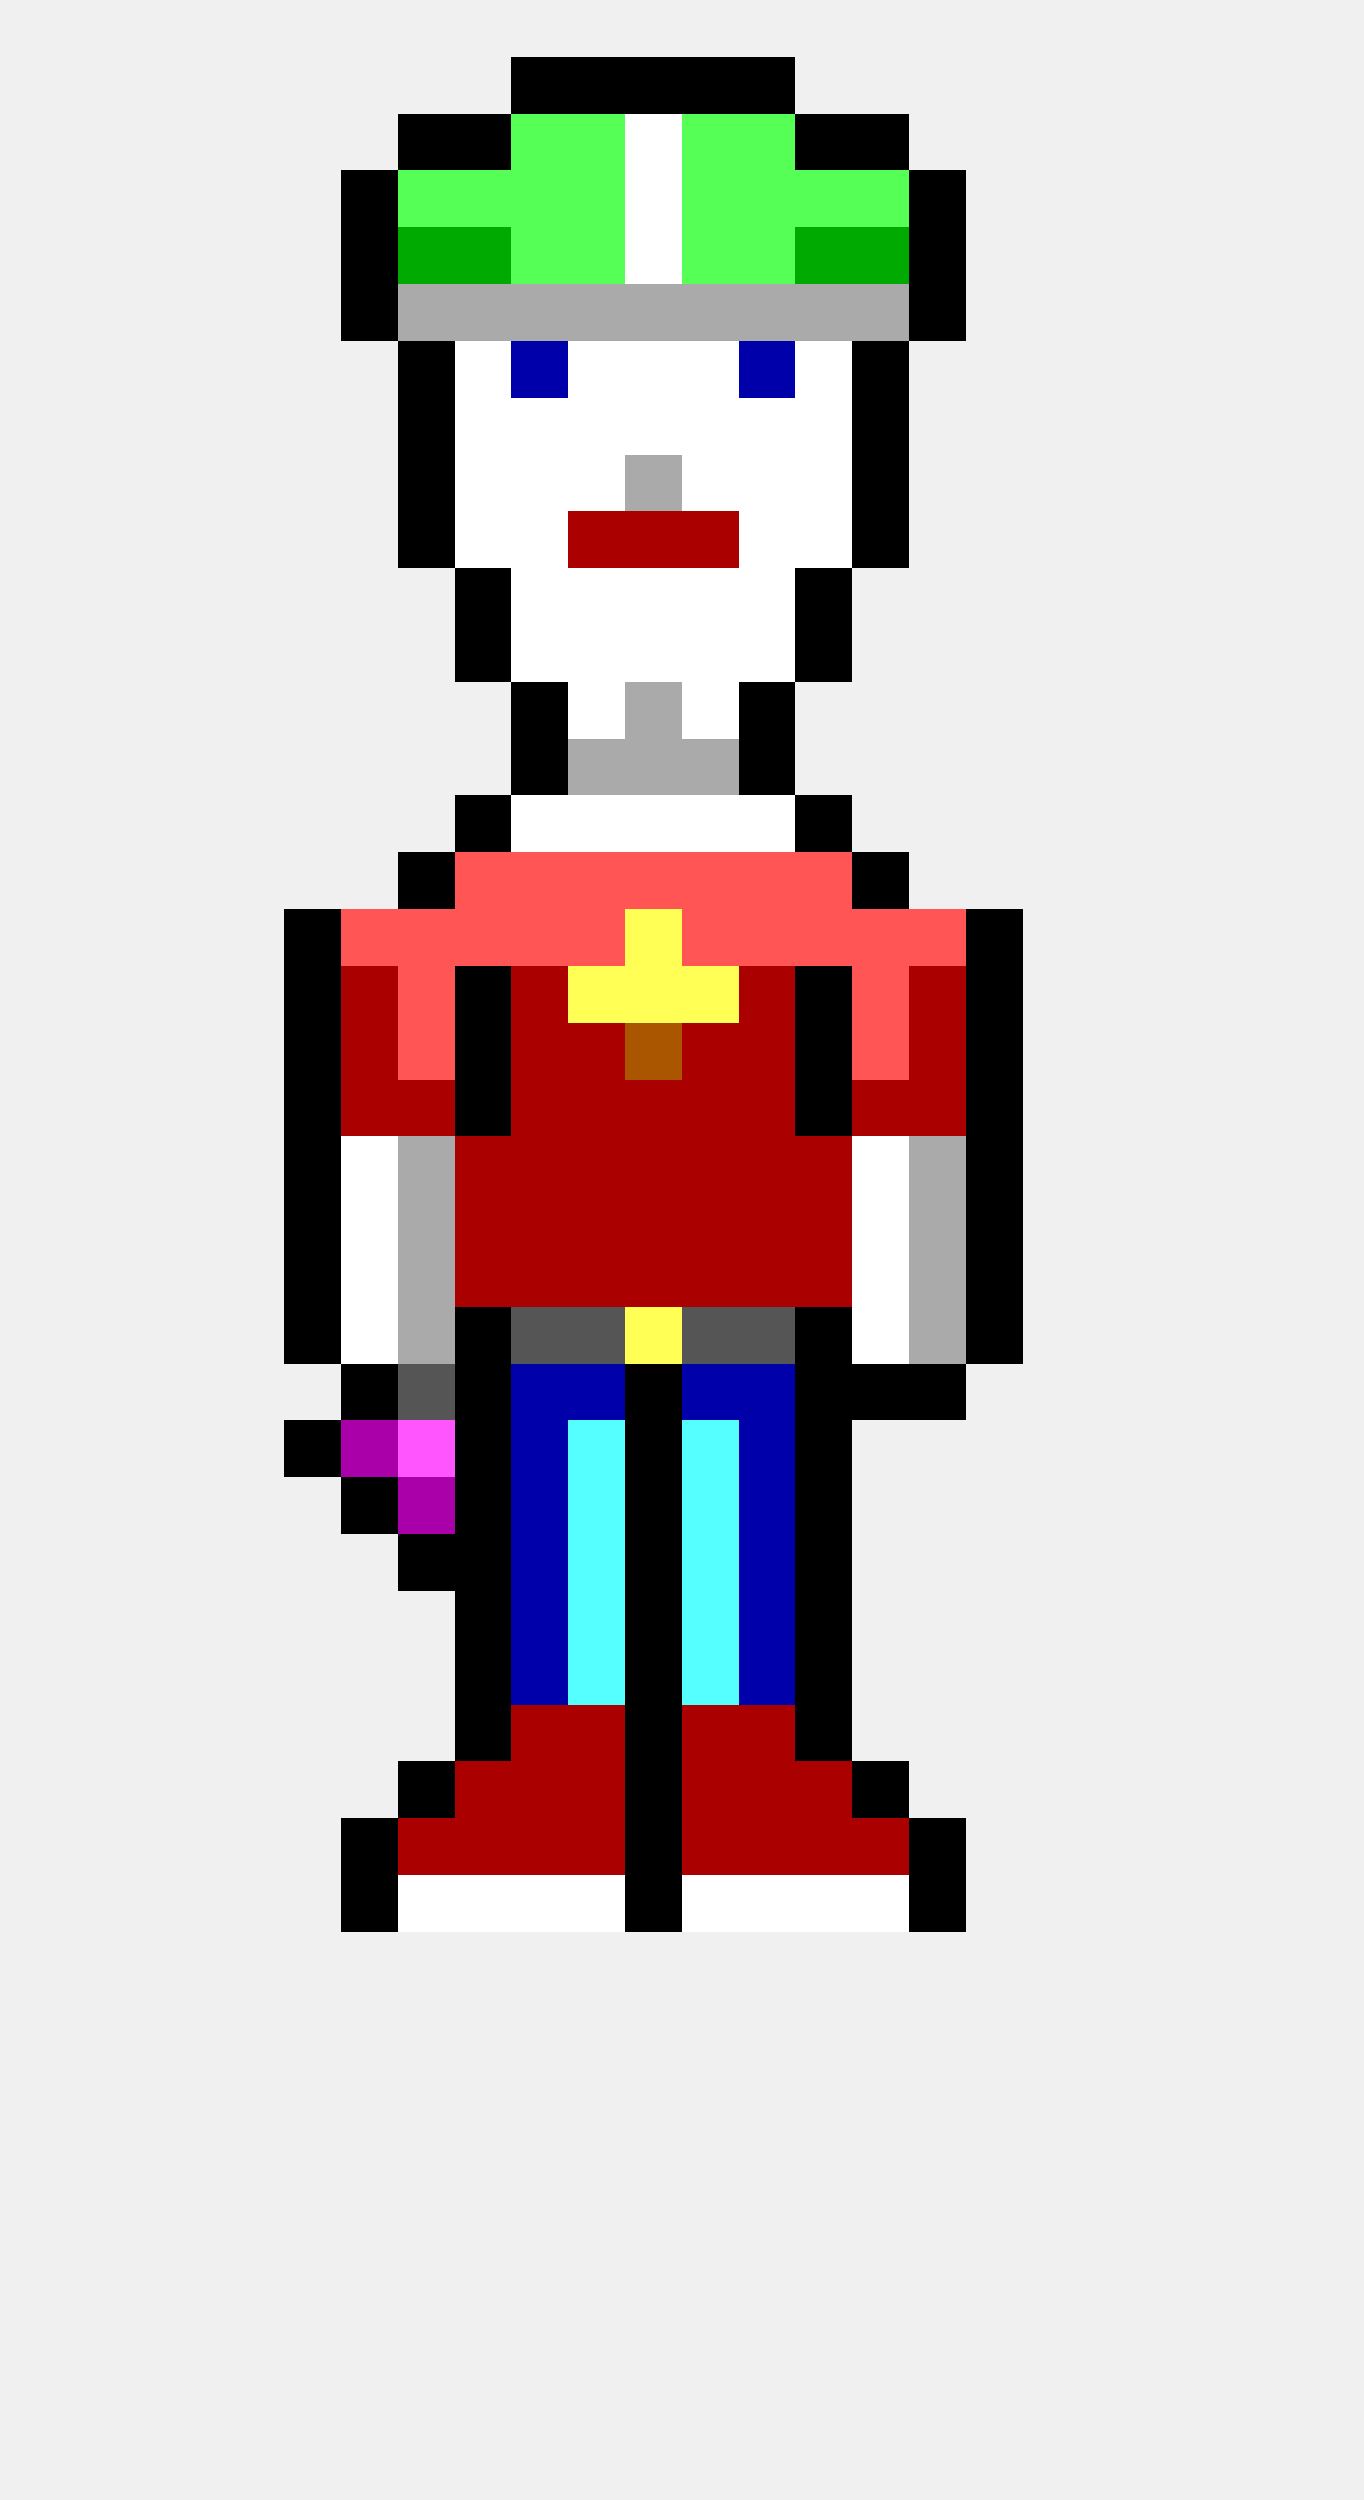
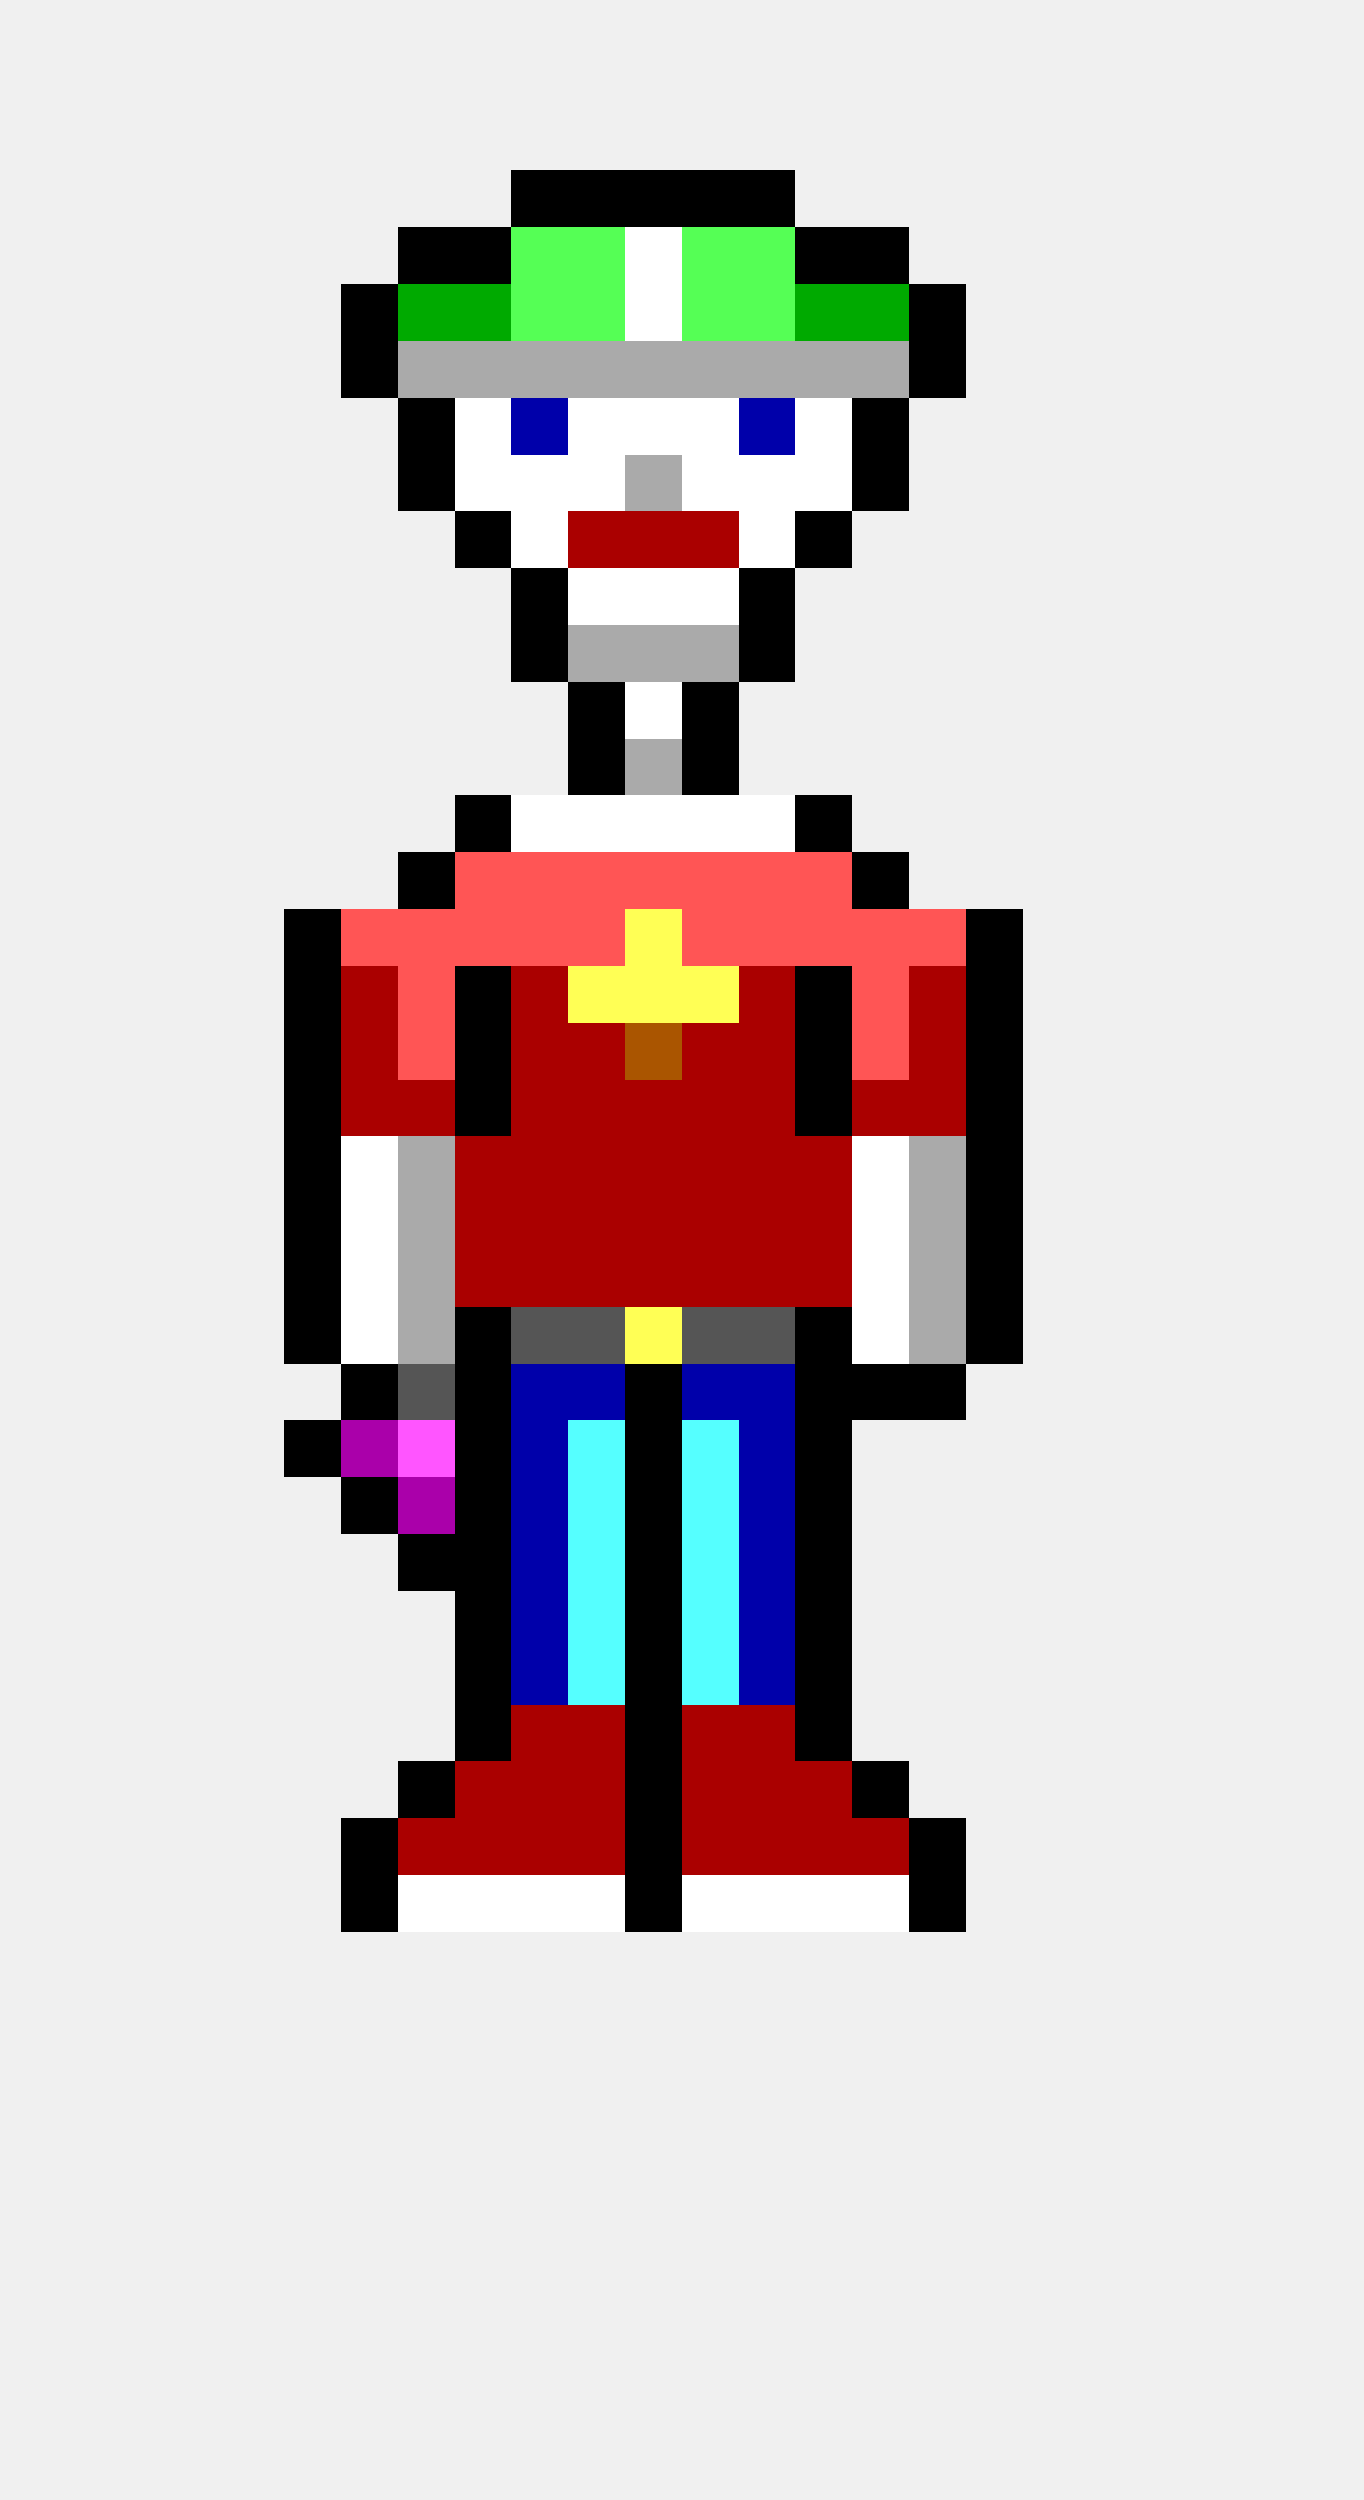
<svg xmlns="http://www.w3.org/2000/svg" width="24" height="44" viewBox="0 0 24 44" shape-rendering="crispEdges">
-   <rect x="9" y="1" width="1" height="1" fill="#000000" />
-   <rect x="10" y="1" width="1" height="1" fill="#000000" />
-   <rect x="11" y="1" width="1" height="1" fill="#000000" />
-   <rect x="12" y="1" width="1" height="1" fill="#000000" />
-   <rect x="13" y="1" width="1" height="1" fill="#000000" />
-   <rect x="7" y="2" width="1" height="1" fill="#000000" />
-   <rect x="8" y="2" width="1" height="1" fill="#000000" />
-   <rect x="9" y="2" width="1" height="1" fill="#55ff55" />
-   <rect x="10" y="2" width="1" height="1" fill="#55ff55" />
-   <rect x="11" y="2" width="1" height="1" fill="#ffffff" />
-   <rect x="12" y="2" width="1" height="1" fill="#55ff55" />
-   <rect x="13" y="2" width="1" height="1" fill="#55ff55" />
-   <rect x="14" y="2" width="1" height="1" fill="#000000" />
-   <rect x="15" y="2" width="1" height="1" fill="#000000" />
-   <rect x="6" y="3" width="1" height="1" fill="#000000" />
-   <rect x="7" y="3" width="1" height="1" fill="#55ff55" />
-   <rect x="8" y="3" width="1" height="1" fill="#55ff55" />
-   <rect x="9" y="3" width="1" height="1" fill="#55ff55" />
-   <rect x="10" y="3" width="1" height="1" fill="#55ff55" />
-   <rect x="11" y="3" width="1" height="1" fill="#ffffff" />
-   <rect x="12" y="3" width="1" height="1" fill="#55ff55" />
-   <rect x="13" y="3" width="1" height="1" fill="#55ff55" />
-   <rect x="14" y="3" width="1" height="1" fill="#55ff55" />
-   <rect x="15" y="3" width="1" height="1" fill="#55ff55" />
-   <rect x="16" y="3" width="1" height="1" fill="#000000" />
-   <rect x="6" y="4" width="1" height="1" fill="#000000" />
-   <rect x="7" y="4" width="1" height="1" fill="#00aa00" />
-   <rect x="8" y="4" width="1" height="1" fill="#00aa00" />
+   <rect x="9" y="3" width="1" height="1" fill="#000000" />
+   <rect x="10" y="3" width="1" height="1" fill="#000000" />
+   <rect x="11" y="3" width="1" height="1" fill="#000000" />
+   <rect x="12" y="3" width="1" height="1" fill="#000000" />
+   <rect x="13" y="3" width="1" height="1" fill="#000000" />
+   <rect x="7" y="4" width="1" height="1" fill="#000000" />
+   <rect x="8" y="4" width="1" height="1" fill="#000000" />
  <rect x="9" y="4" width="1" height="1" fill="#55ff55" />
  <rect x="10" y="4" width="1" height="1" fill="#55ff55" />
  <rect x="11" y="4" width="1" height="1" fill="#ffffff" />
  <rect x="12" y="4" width="1" height="1" fill="#55ff55" />
  <rect x="13" y="4" width="1" height="1" fill="#55ff55" />
-   <rect x="14" y="4" width="1" height="1" fill="#00aa00" />
-   <rect x="15" y="4" width="1" height="1" fill="#00aa00" />
-   <rect x="16" y="4" width="1" height="1" fill="#000000" />
+   <rect x="14" y="4" width="1" height="1" fill="#000000" />
+   <rect x="15" y="4" width="1" height="1" fill="#000000" />
  <rect x="6" y="5" width="1" height="1" fill="#000000" />
-   <rect x="7" y="5" width="1" height="1" fill="#aaaaaa" />
-   <rect x="8" y="5" width="1" height="1" fill="#aaaaaa" />
-   <rect x="9" y="5" width="1" height="1" fill="#aaaaaa" />
-   <rect x="10" y="5" width="1" height="1" fill="#aaaaaa" />
-   <rect x="11" y="5" width="1" height="1" fill="#aaaaaa" />
-   <rect x="12" y="5" width="1" height="1" fill="#aaaaaa" />
-   <rect x="13" y="5" width="1" height="1" fill="#aaaaaa" />
-   <rect x="14" y="5" width="1" height="1" fill="#aaaaaa" />
-   <rect x="15" y="5" width="1" height="1" fill="#aaaaaa" />
+   <rect x="7" y="5" width="1" height="1" fill="#00aa00" />
+   <rect x="8" y="5" width="1" height="1" fill="#00aa00" />
+   <rect x="9" y="5" width="1" height="1" fill="#55ff55" />
+   <rect x="10" y="5" width="1" height="1" fill="#55ff55" />
+   <rect x="11" y="5" width="1" height="1" fill="#ffffff" />
+   <rect x="12" y="5" width="1" height="1" fill="#55ff55" />
+   <rect x="13" y="5" width="1" height="1" fill="#55ff55" />
+   <rect x="14" y="5" width="1" height="1" fill="#00aa00" />
+   <rect x="15" y="5" width="1" height="1" fill="#00aa00" />
  <rect x="16" y="5" width="1" height="1" fill="#000000" />
-   <rect x="7" y="6" width="1" height="1" fill="#000000" />
-   <rect x="8" y="6" width="1" height="1" fill="#ffffff" />
-   <rect x="9" y="6" width="1" height="1" fill="#0000aa" />
-   <rect x="10" y="6" width="1" height="1" fill="#ffffff" />
-   <rect x="11" y="6" width="1" height="1" fill="#ffffff" />
-   <rect x="12" y="6" width="1" height="1" fill="#ffffff" />
-   <rect x="13" y="6" width="1" height="1" fill="#0000aa" />
-   <rect x="14" y="6" width="1" height="1" fill="#ffffff" />
-   <rect x="15" y="6" width="1" height="1" fill="#000000" />
+   <rect x="6" y="6" width="1" height="1" fill="#000000" />
+   <rect x="7" y="6" width="1" height="1" fill="#aaaaaa" />
+   <rect x="8" y="6" width="1" height="1" fill="#aaaaaa" />
+   <rect x="9" y="6" width="1" height="1" fill="#aaaaaa" />
+   <rect x="10" y="6" width="1" height="1" fill="#aaaaaa" />
+   <rect x="11" y="6" width="1" height="1" fill="#aaaaaa" />
+   <rect x="12" y="6" width="1" height="1" fill="#aaaaaa" />
+   <rect x="13" y="6" width="1" height="1" fill="#aaaaaa" />
+   <rect x="14" y="6" width="1" height="1" fill="#aaaaaa" />
+   <rect x="15" y="6" width="1" height="1" fill="#aaaaaa" />
+   <rect x="16" y="6" width="1" height="1" fill="#000000" />
  <rect x="7" y="7" width="1" height="1" fill="#000000" />
  <rect x="8" y="7" width="1" height="1" fill="#ffffff" />
-   <rect x="9" y="7" width="1" height="1" fill="#ffffff" />
+   <rect x="9" y="7" width="1" height="1" fill="#0000aa" />
  <rect x="10" y="7" width="1" height="1" fill="#ffffff" />
  <rect x="11" y="7" width="1" height="1" fill="#ffffff" />
  <rect x="12" y="7" width="1" height="1" fill="#ffffff" />
-   <rect x="13" y="7" width="1" height="1" fill="#ffffff" />
+   <rect x="13" y="7" width="1" height="1" fill="#0000aa" />
  <rect x="14" y="7" width="1" height="1" fill="#ffffff" />
  <rect x="15" y="7" width="1" height="1" fill="#000000" />
  <rect x="7" y="8" width="1" height="1" fill="#000000" />
  <rect x="8" y="8" width="1" height="1" fill="#ffffff" />
  <rect x="9" y="8" width="1" height="1" fill="#ffffff" />
  <rect x="10" y="8" width="1" height="1" fill="#ffffff" />
  <rect x="11" y="8" width="1" height="1" fill="#aaaaaa" />
  <rect x="12" y="8" width="1" height="1" fill="#ffffff" />
  <rect x="13" y="8" width="1" height="1" fill="#ffffff" />
  <rect x="14" y="8" width="1" height="1" fill="#ffffff" />
  <rect x="15" y="8" width="1" height="1" fill="#000000" />
-   <rect x="7" y="9" width="1" height="1" fill="#000000" />
-   <rect x="8" y="9" width="1" height="1" fill="#ffffff" />
+   <rect x="8" y="9" width="1" height="1" fill="#000000" />
  <rect x="9" y="9" width="1" height="1" fill="#ffffff" />
  <rect x="10" y="9" width="1" height="1" fill="#aa0000" />
  <rect x="11" y="9" width="1" height="1" fill="#aa0000" />
  <rect x="12" y="9" width="1" height="1" fill="#aa0000" />
  <rect x="13" y="9" width="1" height="1" fill="#ffffff" />
-   <rect x="14" y="9" width="1" height="1" fill="#ffffff" />
-   <rect x="15" y="9" width="1" height="1" fill="#000000" />
-   <rect x="8" y="10" width="1" height="1" fill="#000000" />
-   <rect x="9" y="10" width="1" height="1" fill="#ffffff" />
+   <rect x="14" y="9" width="1" height="1" fill="#000000" />
+   <rect x="9" y="10" width="1" height="1" fill="#000000" />
  <rect x="10" y="10" width="1" height="1" fill="#ffffff" />
  <rect x="11" y="10" width="1" height="1" fill="#ffffff" />
  <rect x="12" y="10" width="1" height="1" fill="#ffffff" />
-   <rect x="13" y="10" width="1" height="1" fill="#ffffff" />
-   <rect x="14" y="10" width="1" height="1" fill="#000000" />
-   <rect x="8" y="11" width="1" height="1" fill="#000000" />
-   <rect x="9" y="11" width="1" height="1" fill="#ffffff" />
-   <rect x="10" y="11" width="1" height="1" fill="#ffffff" />
-   <rect x="11" y="11" width="1" height="1" fill="#ffffff" />
-   <rect x="12" y="11" width="1" height="1" fill="#ffffff" />
-   <rect x="13" y="11" width="1" height="1" fill="#ffffff" />
-   <rect x="14" y="11" width="1" height="1" fill="#000000" />
-   <rect x="9" y="12" width="1" height="1" fill="#000000" />
-   <rect x="10" y="12" width="1" height="1" fill="#ffffff" />
-   <rect x="11" y="12" width="1" height="1" fill="#aaaaaa" />
-   <rect x="12" y="12" width="1" height="1" fill="#ffffff" />
-   <rect x="13" y="12" width="1" height="1" fill="#000000" />
-   <rect x="9" y="13" width="1" height="1" fill="#000000" />
-   <rect x="10" y="13" width="1" height="1" fill="#aaaaaa" />
+   <rect x="13" y="10" width="1" height="1" fill="#000000" />
+   <rect x="9" y="11" width="1" height="1" fill="#000000" />
+   <rect x="10" y="11" width="1" height="1" fill="#aaaaaa" />
+   <rect x="11" y="11" width="1" height="1" fill="#aaaaaa" />
+   <rect x="12" y="11" width="1" height="1" fill="#aaaaaa" />
+   <rect x="13" y="11" width="1" height="1" fill="#000000" />
+   <rect x="10" y="12" width="1" height="1" fill="#000000" />
+   <rect x="11" y="12" width="1" height="1" fill="#ffffff" />
+   <rect x="12" y="12" width="1" height="1" fill="#000000" />
+   <rect x="10" y="13" width="1" height="1" fill="#000000" />
  <rect x="11" y="13" width="1" height="1" fill="#aaaaaa" />
-   <rect x="12" y="13" width="1" height="1" fill="#aaaaaa" />
-   <rect x="13" y="13" width="1" height="1" fill="#000000" />
+   <rect x="12" y="13" width="1" height="1" fill="#000000" />
  <rect x="8" y="14" width="1" height="1" fill="#000000" />
  <rect x="9" y="14" width="1" height="1" fill="#ffffff" />
  <rect x="10" y="14" width="1" height="1" fill="#ffffff" />
  <rect x="11" y="14" width="1" height="1" fill="#ffffff" />
  <rect x="12" y="14" width="1" height="1" fill="#ffffff" />
  <rect x="13" y="14" width="1" height="1" fill="#ffffff" />
  <rect x="14" y="14" width="1" height="1" fill="#000000" />
  <rect x="7" y="15" width="1" height="1" fill="#000000" />
  <rect x="8" y="15" width="1" height="1" fill="#ff5555" />
  <rect x="9" y="15" width="1" height="1" fill="#ff5555" />
  <rect x="10" y="15" width="1" height="1" fill="#ff5555" />
  <rect x="11" y="15" width="1" height="1" fill="#ff5555" />
  <rect x="12" y="15" width="1" height="1" fill="#ff5555" />
  <rect x="13" y="15" width="1" height="1" fill="#ff5555" />
  <rect x="14" y="15" width="1" height="1" fill="#ff5555" />
  <rect x="15" y="15" width="1" height="1" fill="#000000" />
  <rect x="5" y="16" width="1" height="1" fill="#000000" />
  <rect x="6" y="16" width="1" height="1" fill="#ff5555" />
  <rect x="7" y="16" width="1" height="1" fill="#ff5555" />
  <rect x="8" y="16" width="1" height="1" fill="#ff5555" />
  <rect x="9" y="16" width="1" height="1" fill="#ff5555" />
  <rect x="10" y="16" width="1" height="1" fill="#ff5555" />
  <rect x="11" y="16" width="1" height="1" fill="#ffff55" />
  <rect x="12" y="16" width="1" height="1" fill="#ff5555" />
  <rect x="13" y="16" width="1" height="1" fill="#ff5555" />
  <rect x="14" y="16" width="1" height="1" fill="#ff5555" />
  <rect x="15" y="16" width="1" height="1" fill="#ff5555" />
  <rect x="16" y="16" width="1" height="1" fill="#ff5555" />
  <rect x="17" y="16" width="1" height="1" fill="#000000" />
  <rect x="5" y="17" width="1" height="1" fill="#000000" />
  <rect x="6" y="17" width="1" height="1" fill="#aa0000" />
  <rect x="7" y="17" width="1" height="1" fill="#ff5555" />
  <rect x="8" y="17" width="1" height="1" fill="#000000" />
  <rect x="9" y="17" width="1" height="1" fill="#aa0000" />
  <rect x="10" y="17" width="1" height="1" fill="#ffff55" />
  <rect x="11" y="17" width="1" height="1" fill="#ffff55" />
  <rect x="12" y="17" width="1" height="1" fill="#ffff55" />
  <rect x="13" y="17" width="1" height="1" fill="#aa0000" />
  <rect x="14" y="17" width="1" height="1" fill="#000000" />
  <rect x="15" y="17" width="1" height="1" fill="#ff5555" />
  <rect x="16" y="17" width="1" height="1" fill="#aa0000" />
  <rect x="17" y="17" width="1" height="1" fill="#000000" />
  <rect x="5" y="18" width="1" height="1" fill="#000000" />
  <rect x="6" y="18" width="1" height="1" fill="#aa0000" />
  <rect x="7" y="18" width="1" height="1" fill="#ff5555" />
  <rect x="8" y="18" width="1" height="1" fill="#000000" />
  <rect x="9" y="18" width="1" height="1" fill="#aa0000" />
  <rect x="10" y="18" width="1" height="1" fill="#aa0000" />
  <rect x="11" y="18" width="1" height="1" fill="#aa5500" />
  <rect x="12" y="18" width="1" height="1" fill="#aa0000" />
  <rect x="13" y="18" width="1" height="1" fill="#aa0000" />
  <rect x="14" y="18" width="1" height="1" fill="#000000" />
  <rect x="15" y="18" width="1" height="1" fill="#ff5555" />
  <rect x="16" y="18" width="1" height="1" fill="#aa0000" />
  <rect x="17" y="18" width="1" height="1" fill="#000000" />
  <rect x="5" y="19" width="1" height="1" fill="#000000" />
  <rect x="6" y="19" width="1" height="1" fill="#aa0000" />
  <rect x="7" y="19" width="1" height="1" fill="#aa0000" />
  <rect x="8" y="19" width="1" height="1" fill="#000000" />
  <rect x="9" y="19" width="1" height="1" fill="#aa0000" />
  <rect x="10" y="19" width="1" height="1" fill="#aa0000" />
  <rect x="11" y="19" width="1" height="1" fill="#aa0000" />
  <rect x="12" y="19" width="1" height="1" fill="#aa0000" />
  <rect x="13" y="19" width="1" height="1" fill="#aa0000" />
  <rect x="14" y="19" width="1" height="1" fill="#000000" />
  <rect x="15" y="19" width="1" height="1" fill="#aa0000" />
  <rect x="16" y="19" width="1" height="1" fill="#aa0000" />
  <rect x="17" y="19" width="1" height="1" fill="#000000" />
  <rect x="5" y="20" width="1" height="1" fill="#000000" />
  <rect x="6" y="20" width="1" height="1" fill="#ffffff" />
  <rect x="7" y="20" width="1" height="1" fill="#aaaaaa" />
  <rect x="8" y="20" width="1" height="1" fill="#aa0000" />
  <rect x="9" y="20" width="1" height="1" fill="#aa0000" />
  <rect x="10" y="20" width="1" height="1" fill="#aa0000" />
  <rect x="11" y="20" width="1" height="1" fill="#aa0000" />
  <rect x="12" y="20" width="1" height="1" fill="#aa0000" />
  <rect x="13" y="20" width="1" height="1" fill="#aa0000" />
  <rect x="14" y="20" width="1" height="1" fill="#aa0000" />
  <rect x="15" y="20" width="1" height="1" fill="#ffffff" />
  <rect x="16" y="20" width="1" height="1" fill="#aaaaaa" />
  <rect x="17" y="20" width="1" height="1" fill="#000000" />
  <rect x="5" y="21" width="1" height="1" fill="#000000" />
  <rect x="6" y="21" width="1" height="1" fill="#ffffff" />
  <rect x="7" y="21" width="1" height="1" fill="#aaaaaa" />
  <rect x="8" y="21" width="1" height="1" fill="#aa0000" />
  <rect x="9" y="21" width="1" height="1" fill="#aa0000" />
  <rect x="10" y="21" width="1" height="1" fill="#aa0000" />
  <rect x="11" y="21" width="1" height="1" fill="#aa0000" />
  <rect x="12" y="21" width="1" height="1" fill="#aa0000" />
  <rect x="13" y="21" width="1" height="1" fill="#aa0000" />
  <rect x="14" y="21" width="1" height="1" fill="#aa0000" />
  <rect x="15" y="21" width="1" height="1" fill="#ffffff" />
  <rect x="16" y="21" width="1" height="1" fill="#aaaaaa" />
  <rect x="17" y="21" width="1" height="1" fill="#000000" />
  <rect x="5" y="22" width="1" height="1" fill="#000000" />
  <rect x="6" y="22" width="1" height="1" fill="#ffffff" />
  <rect x="7" y="22" width="1" height="1" fill="#aaaaaa" />
  <rect x="8" y="22" width="1" height="1" fill="#aa0000" />
  <rect x="9" y="22" width="1" height="1" fill="#aa0000" />
  <rect x="10" y="22" width="1" height="1" fill="#aa0000" />
  <rect x="11" y="22" width="1" height="1" fill="#aa0000" />
  <rect x="12" y="22" width="1" height="1" fill="#aa0000" />
  <rect x="13" y="22" width="1" height="1" fill="#aa0000" />
  <rect x="14" y="22" width="1" height="1" fill="#aa0000" />
  <rect x="15" y="22" width="1" height="1" fill="#ffffff" />
  <rect x="16" y="22" width="1" height="1" fill="#aaaaaa" />
  <rect x="17" y="22" width="1" height="1" fill="#000000" />
  <rect x="5" y="23" width="1" height="1" fill="#000000" />
  <rect x="6" y="23" width="1" height="1" fill="#ffffff" />
  <rect x="7" y="23" width="1" height="1" fill="#aaaaaa" />
  <rect x="8" y="23" width="1" height="1" fill="#000000" />
  <rect x="9" y="23" width="1" height="1" fill="#555555" />
  <rect x="10" y="23" width="1" height="1" fill="#555555" />
  <rect x="11" y="23" width="1" height="1" fill="#ffff55" />
  <rect x="12" y="23" width="1" height="1" fill="#555555" />
  <rect x="13" y="23" width="1" height="1" fill="#555555" />
  <rect x="14" y="23" width="1" height="1" fill="#000000" />
  <rect x="15" y="23" width="1" height="1" fill="#ffffff" />
  <rect x="16" y="23" width="1" height="1" fill="#aaaaaa" />
  <rect x="17" y="23" width="1" height="1" fill="#000000" />
  <rect x="6" y="24" width="1" height="1" fill="#000000" />
  <rect x="7" y="24" width="1" height="1" fill="#555555" />
  <rect x="8" y="24" width="1" height="1" fill="#000000" />
  <rect x="9" y="24" width="1" height="1" fill="#0000aa" />
  <rect x="10" y="24" width="1" height="1" fill="#0000aa" />
  <rect x="11" y="24" width="1" height="1" fill="#000000" />
  <rect x="12" y="24" width="1" height="1" fill="#0000aa" />
  <rect x="13" y="24" width="1" height="1" fill="#0000aa" />
  <rect x="14" y="24" width="1" height="1" fill="#000000" />
  <rect x="15" y="24" width="1" height="1" fill="#000000" />
  <rect x="16" y="24" width="1" height="1" fill="#000000" />
  <rect x="5" y="25" width="1" height="1" fill="#000000" />
  <rect x="6" y="25" width="1" height="1" fill="#aa00aa" />
  <rect x="7" y="25" width="1" height="1" fill="#ff55ff" />
  <rect x="8" y="25" width="1" height="1" fill="#000000" />
  <rect x="9" y="25" width="1" height="1" fill="#0000aa" />
  <rect x="10" y="25" width="1" height="1" fill="#55ffff" />
  <rect x="11" y="25" width="1" height="1" fill="#000000" />
  <rect x="12" y="25" width="1" height="1" fill="#55ffff" />
  <rect x="13" y="25" width="1" height="1" fill="#0000aa" />
  <rect x="14" y="25" width="1" height="1" fill="#000000" />
  <rect x="6" y="26" width="1" height="1" fill="#000000" />
  <rect x="7" y="26" width="1" height="1" fill="#aa00aa" />
  <rect x="8" y="26" width="1" height="1" fill="#000000" />
  <rect x="9" y="26" width="1" height="1" fill="#0000aa" />
  <rect x="10" y="26" width="1" height="1" fill="#55ffff" />
  <rect x="11" y="26" width="1" height="1" fill="#000000" />
  <rect x="12" y="26" width="1" height="1" fill="#55ffff" />
  <rect x="13" y="26" width="1" height="1" fill="#0000aa" />
  <rect x="14" y="26" width="1" height="1" fill="#000000" />
  <rect x="7" y="27" width="1" height="1" fill="#000000" />
  <rect x="8" y="27" width="1" height="1" fill="#000000" />
  <rect x="9" y="27" width="1" height="1" fill="#0000aa" />
  <rect x="10" y="27" width="1" height="1" fill="#55ffff" />
  <rect x="11" y="27" width="1" height="1" fill="#000000" />
  <rect x="12" y="27" width="1" height="1" fill="#55ffff" />
  <rect x="13" y="27" width="1" height="1" fill="#0000aa" />
  <rect x="14" y="27" width="1" height="1" fill="#000000" />
  <rect x="8" y="28" width="1" height="1" fill="#000000" />
  <rect x="9" y="28" width="1" height="1" fill="#0000aa" />
  <rect x="10" y="28" width="1" height="1" fill="#55ffff" />
  <rect x="11" y="28" width="1" height="1" fill="#000000" />
  <rect x="12" y="28" width="1" height="1" fill="#55ffff" />
  <rect x="13" y="28" width="1" height="1" fill="#0000aa" />
  <rect x="14" y="28" width="1" height="1" fill="#000000" />
  <rect x="8" y="29" width="1" height="1" fill="#000000" />
  <rect x="9" y="29" width="1" height="1" fill="#0000aa" />
  <rect x="10" y="29" width="1" height="1" fill="#55ffff" />
  <rect x="11" y="29" width="1" height="1" fill="#000000" />
  <rect x="12" y="29" width="1" height="1" fill="#55ffff" />
  <rect x="13" y="29" width="1" height="1" fill="#0000aa" />
  <rect x="14" y="29" width="1" height="1" fill="#000000" />
  <rect x="8" y="30" width="1" height="1" fill="#000000" />
  <rect x="9" y="30" width="1" height="1" fill="#aa0000" />
  <rect x="10" y="30" width="1" height="1" fill="#aa0000" />
  <rect x="11" y="30" width="1" height="1" fill="#000000" />
  <rect x="12" y="30" width="1" height="1" fill="#aa0000" />
  <rect x="13" y="30" width="1" height="1" fill="#aa0000" />
  <rect x="14" y="30" width="1" height="1" fill="#000000" />
  <rect x="7" y="31" width="1" height="1" fill="#000000" />
  <rect x="8" y="31" width="1" height="1" fill="#aa0000" />
  <rect x="9" y="31" width="1" height="1" fill="#aa0000" />
  <rect x="10" y="31" width="1" height="1" fill="#aa0000" />
  <rect x="11" y="31" width="1" height="1" fill="#000000" />
  <rect x="12" y="31" width="1" height="1" fill="#aa0000" />
  <rect x="13" y="31" width="1" height="1" fill="#aa0000" />
  <rect x="14" y="31" width="1" height="1" fill="#aa0000" />
  <rect x="15" y="31" width="1" height="1" fill="#000000" />
  <rect x="6" y="32" width="1" height="1" fill="#000000" />
  <rect x="7" y="32" width="1" height="1" fill="#aa0000" />
  <rect x="8" y="32" width="1" height="1" fill="#aa0000" />
  <rect x="9" y="32" width="1" height="1" fill="#aa0000" />
  <rect x="10" y="32" width="1" height="1" fill="#aa0000" />
  <rect x="11" y="32" width="1" height="1" fill="#000000" />
  <rect x="12" y="32" width="1" height="1" fill="#aa0000" />
  <rect x="13" y="32" width="1" height="1" fill="#aa0000" />
  <rect x="14" y="32" width="1" height="1" fill="#aa0000" />
  <rect x="15" y="32" width="1" height="1" fill="#aa0000" />
  <rect x="16" y="32" width="1" height="1" fill="#000000" />
  <rect x="6" y="33" width="1" height="1" fill="#000000" />
  <rect x="7" y="33" width="1" height="1" fill="#ffffff" />
  <rect x="8" y="33" width="1" height="1" fill="#ffffff" />
  <rect x="9" y="33" width="1" height="1" fill="#ffffff" />
  <rect x="10" y="33" width="1" height="1" fill="#ffffff" />
  <rect x="11" y="33" width="1" height="1" fill="#000000" />
  <rect x="12" y="33" width="1" height="1" fill="#ffffff" />
  <rect x="13" y="33" width="1" height="1" fill="#ffffff" />
  <rect x="14" y="33" width="1" height="1" fill="#ffffff" />
  <rect x="15" y="33" width="1" height="1" fill="#ffffff" />
  <rect x="16" y="33" width="1" height="1" fill="#000000" />
</svg>
